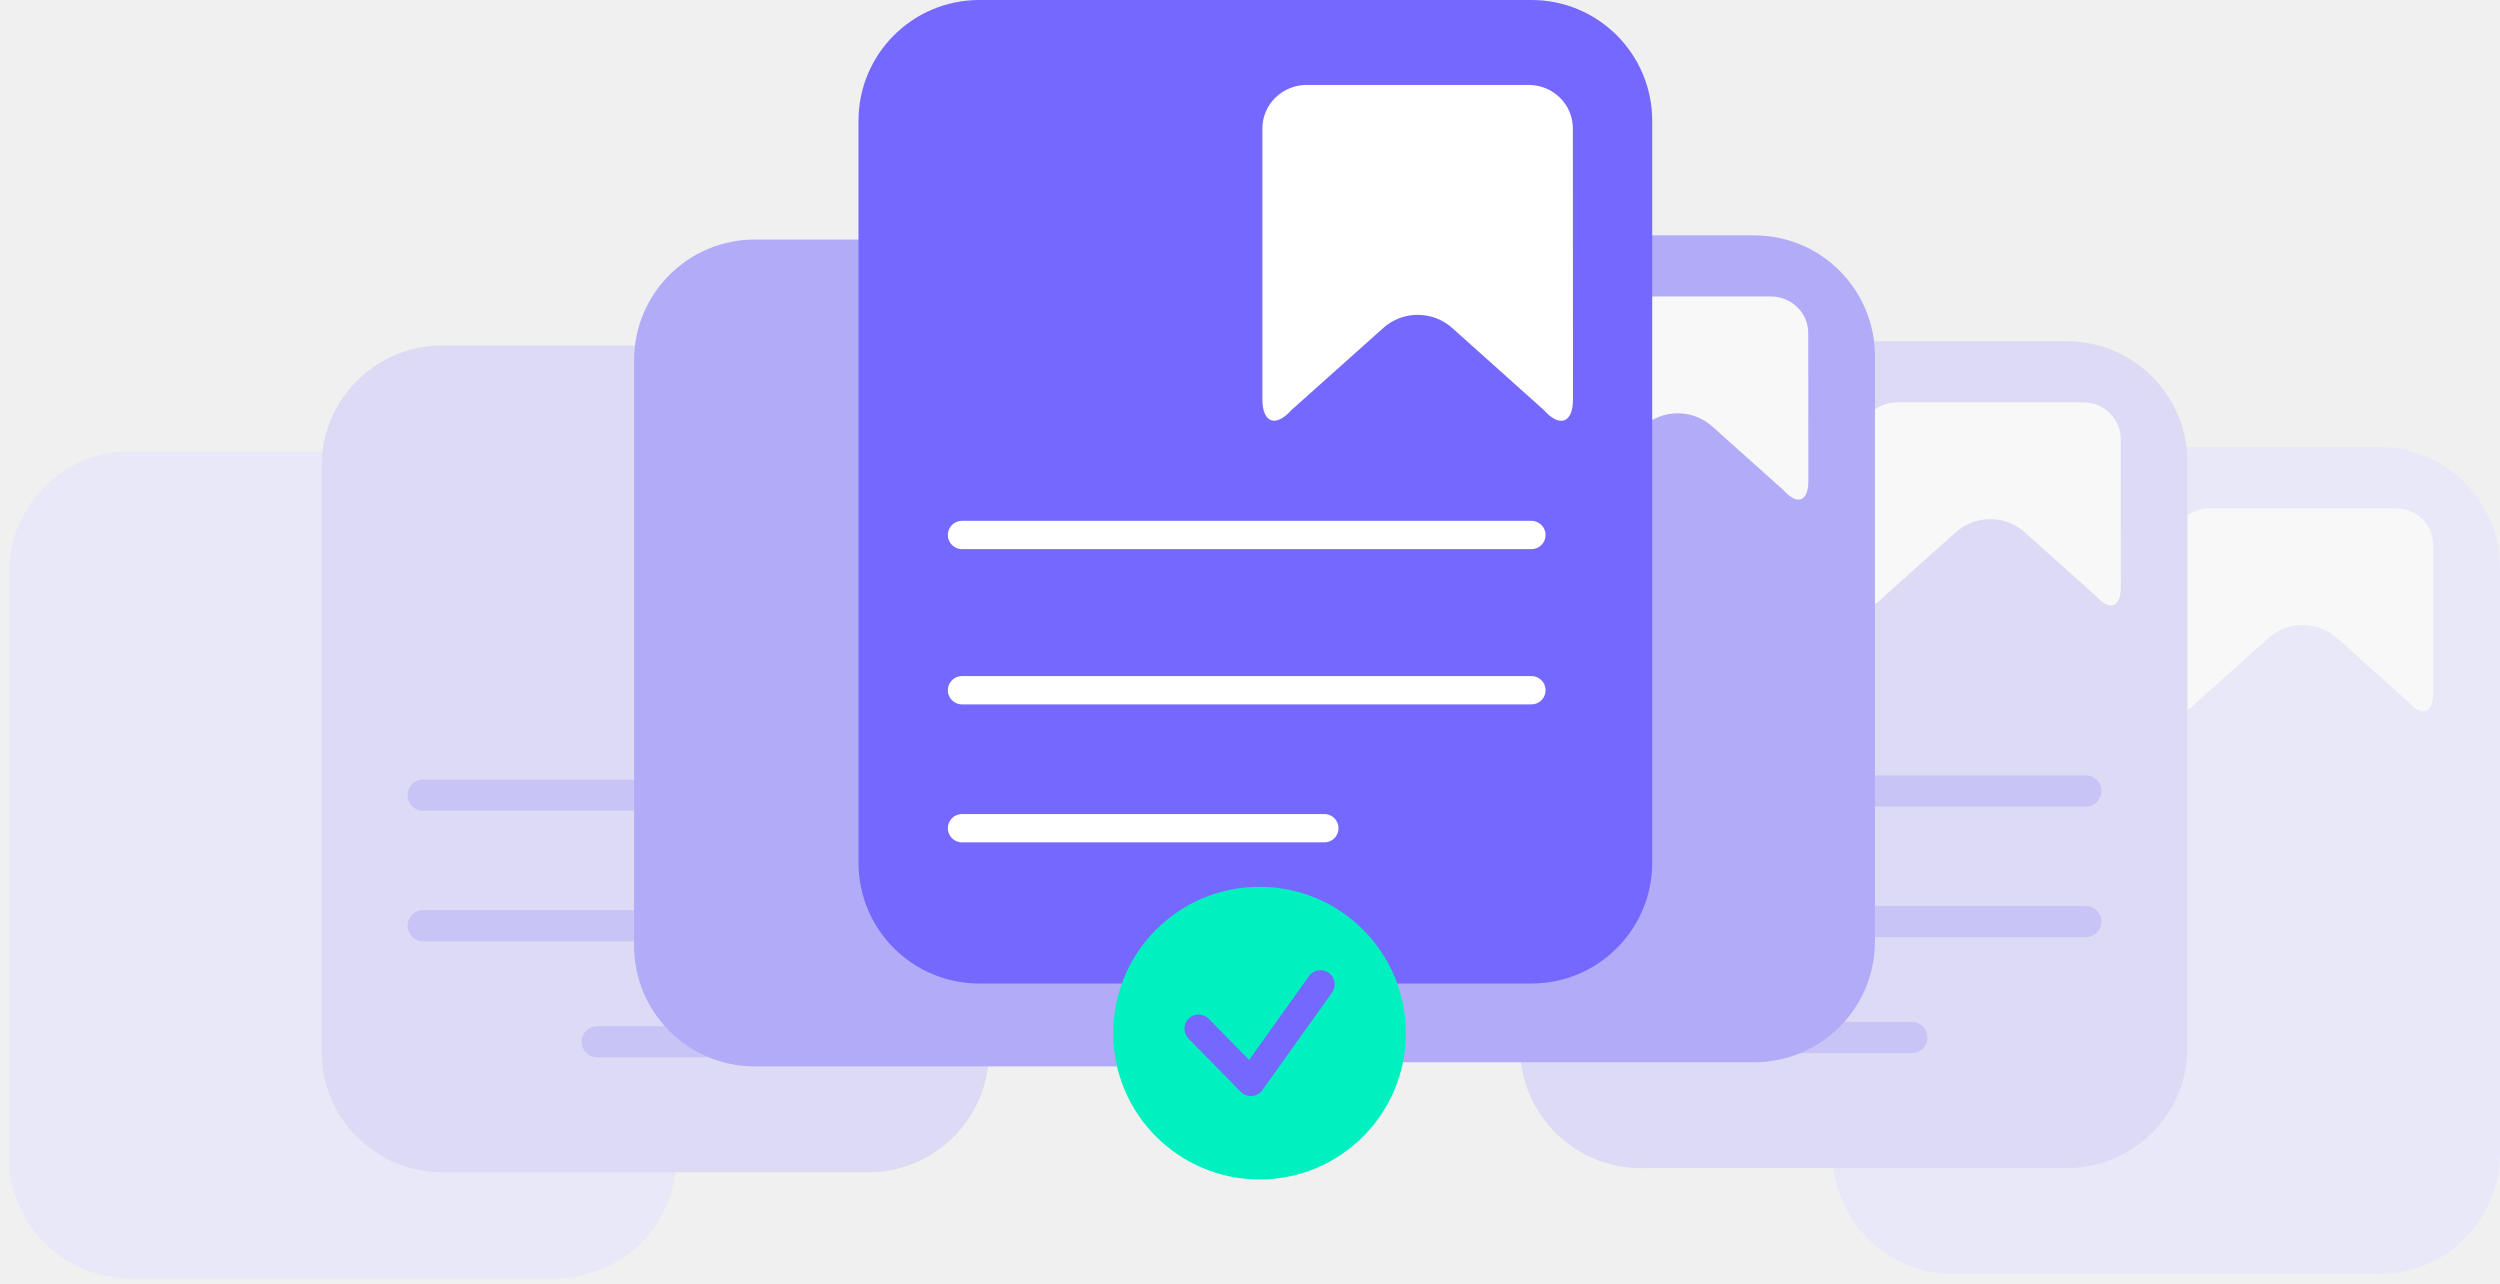
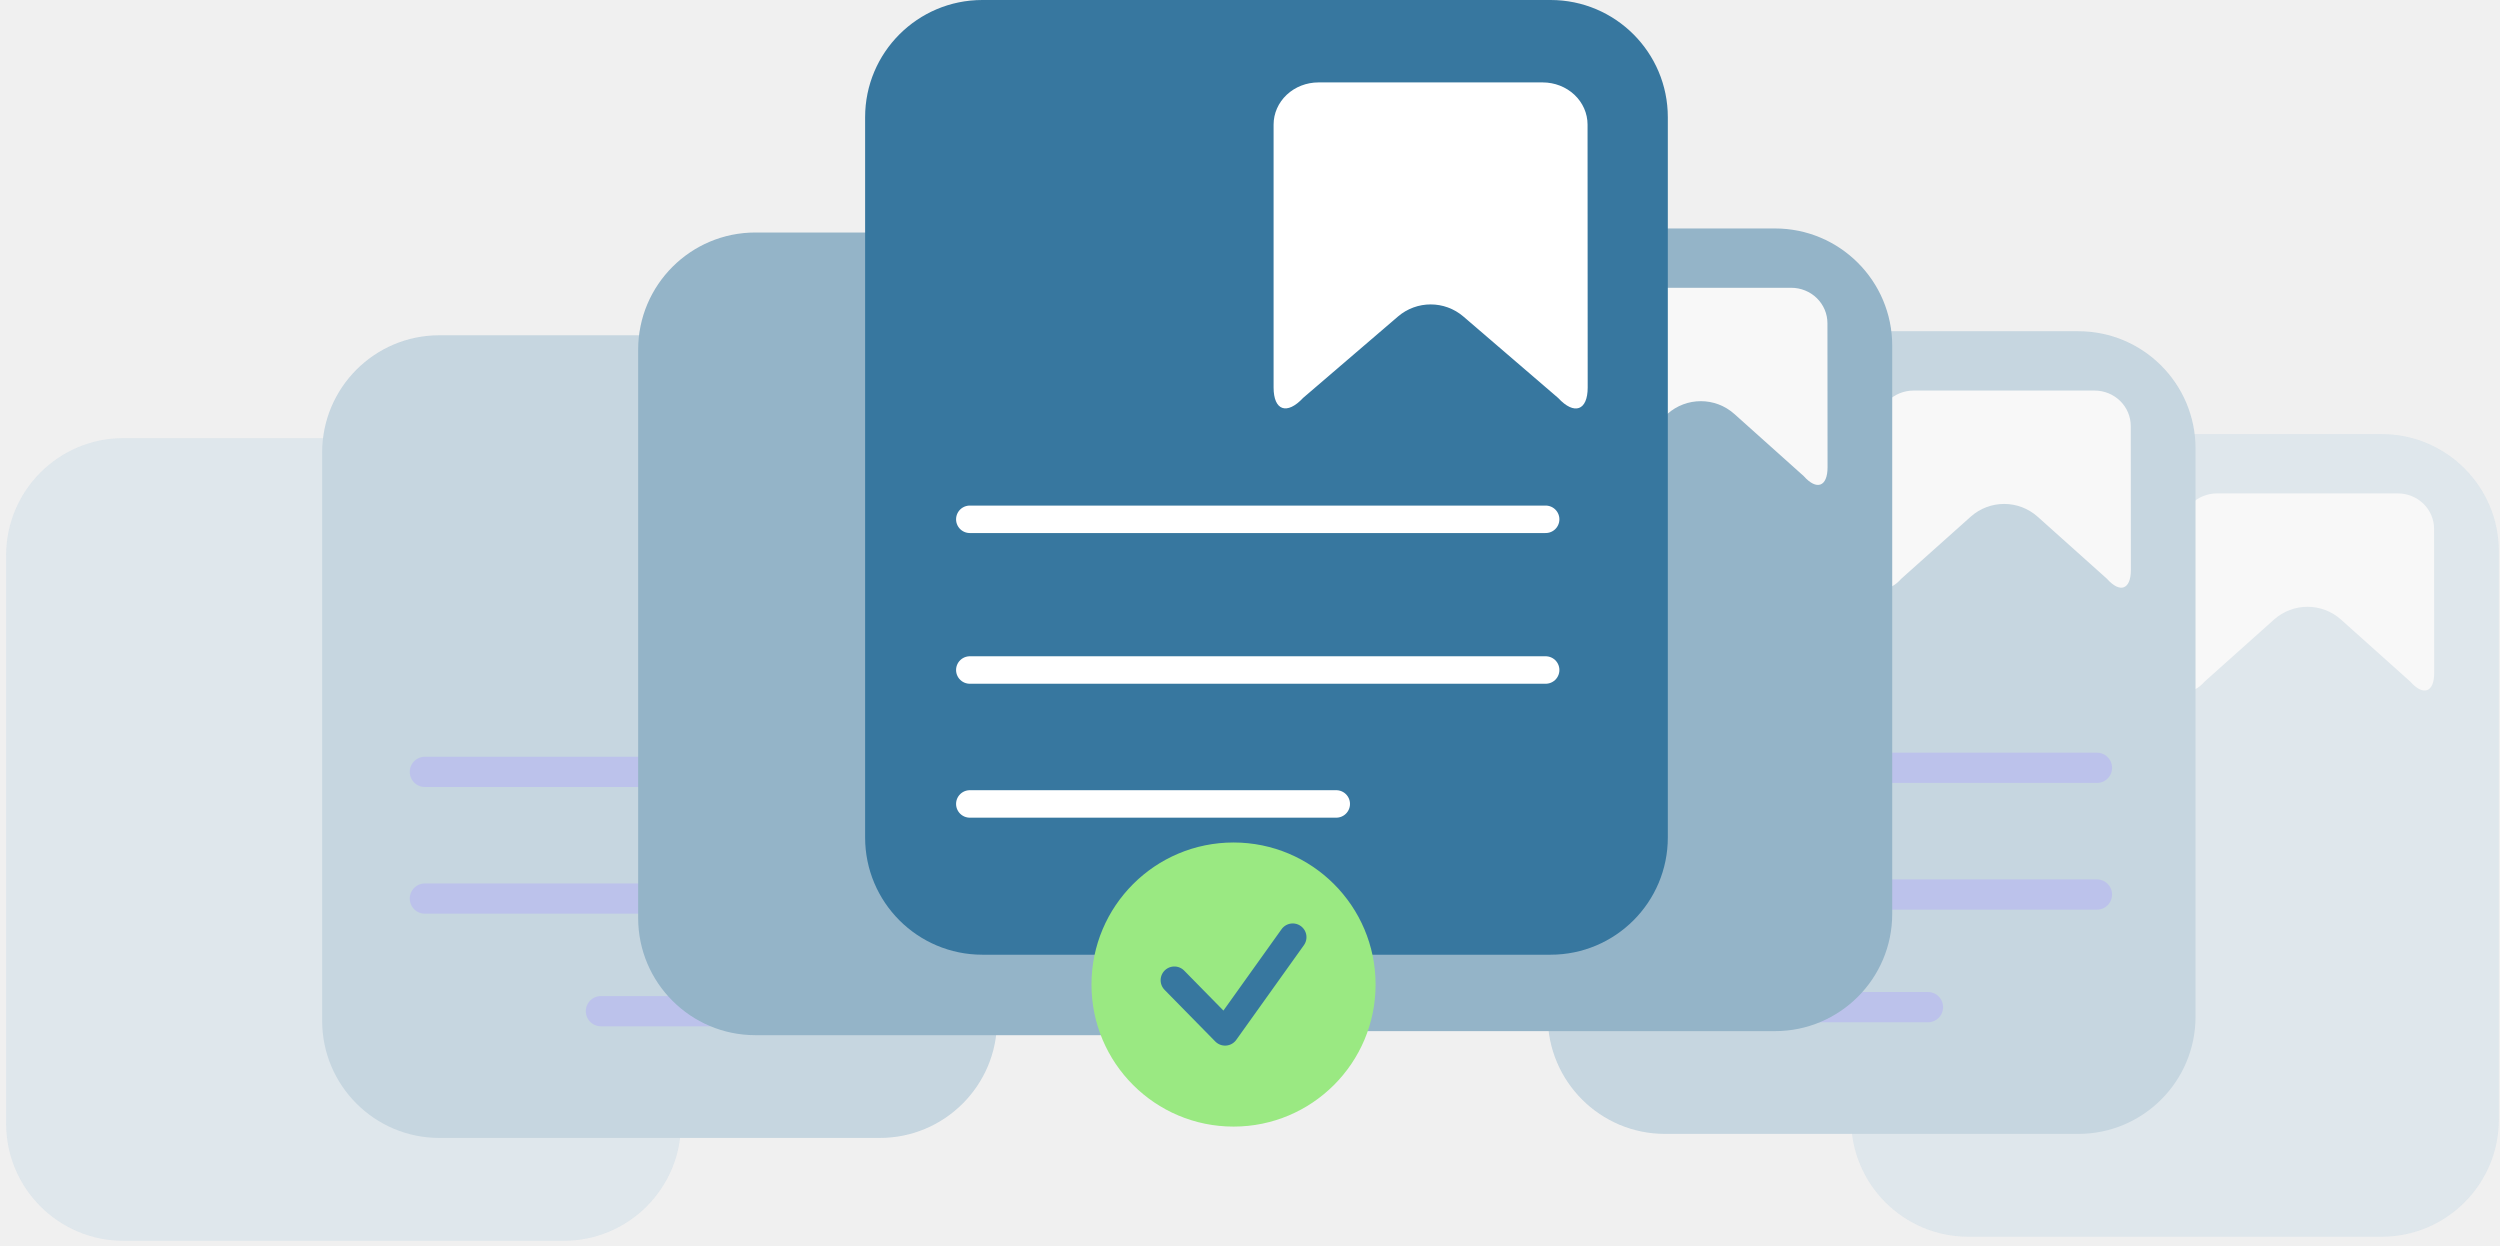
- <svg xmlns="http://www.w3.org/2000/svg" width="265" height="136" viewBox="0 0 265 136" fill="none">
+ <svg xmlns="http://www.w3.org/2000/svg" width="273" height="136" viewBox="0 0 273 136" fill="none">
  <g opacity="0.5">
-     <rect x="194.255" y="47.401" width="70.736" height="87.651" rx="12.803" fill="#E1DFFF" />
-     <path d="M257.931 73.482C257.931 75.611 256.745 76.041 255.326 74.442L247.754 67.662C245.672 65.797 242.521 65.796 240.437 67.659L232.856 74.435C231.421 76.037 230.251 75.596 230.251 73.478L230.252 57.751C230.252 56.724 230.668 55.74 231.409 55.014C232.15 54.288 233.156 53.88 234.204 53.88H253.967C255.015 53.88 256.02 54.288 256.761 55.014C257.503 55.74 257.919 56.724 257.919 57.751L257.931 73.482Z" fill="white" />
-     <rect x="161.13" y="36.17" width="70.736" height="87.651" rx="12.803" fill="#C7C3F8" />
-     <path fill-rule="evenodd" clip-rule="evenodd" d="M170.355 83.846H221.101H170.355Z" fill="#FAFBFF" />
-     <path d="M170.355 83.846H221.101" stroke="#7468FF" stroke-opacity="0.47" stroke-width="3.303" stroke-miterlimit="1.5" stroke-linecap="round" stroke-linejoin="round" />
-     <path fill-rule="evenodd" clip-rule="evenodd" d="M170.355 97.683H221.101H170.355Z" fill="#FAFBFF" />
-     <path d="M170.355 97.683H221.101" stroke="#7468FF" stroke-opacity="0.47" stroke-width="3.303" stroke-miterlimit="1.5" stroke-linecap="round" stroke-linejoin="round" />
-     <path fill-rule="evenodd" clip-rule="evenodd" d="M170.355 109.979H202.648H170.355Z" fill="#FAFBFF" />
-     <path d="M170.355 109.979H202.648" stroke="#7468FF" stroke-opacity="0.47" stroke-width="3.303" stroke-miterlimit="1.5" stroke-linecap="round" stroke-linejoin="round" />
-     <path d="M224.805 62.251C224.805 64.38 223.62 64.809 222.201 63.211L214.629 56.43C212.546 54.566 209.395 54.564 207.312 56.427L199.731 63.203C198.296 64.805 197.126 64.364 197.126 62.247L197.126 46.519C197.126 45.493 197.542 44.508 198.284 43.782C199.025 43.056 200.03 42.648 201.079 42.648H220.841C221.889 42.648 222.895 43.056 223.636 43.782C224.377 44.508 224.794 45.493 224.794 46.519L224.805 62.251Z" fill="white" />
-     <rect x="128.009" y="24.948" width="70.736" height="87.651" rx="12.803" fill="#7468FF" />
-     <path fill-rule="evenodd" clip-rule="evenodd" d="M137.233 72.624H187.979H137.233Z" fill="white" />
-     <path d="M137.233 72.624H187.979" stroke="#7468FF" stroke-width="3" stroke-miterlimit="1.5" stroke-linecap="round" stroke-linejoin="round" />
-     <path fill-rule="evenodd" clip-rule="evenodd" d="M137.233 86.461H187.979H137.233Z" fill="white" />
-     <path d="M137.233 86.461H187.979" stroke="#7468FF" stroke-width="3" stroke-miterlimit="1.5" stroke-linecap="round" stroke-linejoin="round" />
-     <path fill-rule="evenodd" clip-rule="evenodd" d="M137.233 98.757H169.526H137.233Z" fill="white" />
-     <path d="M137.233 98.757H169.526" stroke="#7468FF" stroke-width="3" stroke-miterlimit="1.5" stroke-linecap="round" stroke-linejoin="round" />
-     <path d="M191.684 51.029C191.684 53.157 190.498 53.587 189.08 51.989L181.508 45.208C179.425 43.343 176.274 43.342 174.19 45.205L166.61 51.981C165.175 53.583 164.005 53.142 164.005 51.025L164.005 35.297C164.005 34.27 164.421 33.286 165.163 32.56C165.904 31.834 166.909 31.426 167.957 31.426H187.72C188.768 31.426 189.774 31.834 190.515 32.56C191.256 33.286 191.672 34.27 191.672 35.297L191.684 51.029Z" fill="white" />
+     <rect x="202.14" y="47.401" width="70.736" height="87.651" rx="12.803" fill="#CDDDE7" />
+     <path d="M265.816 73.482C265.816 75.611 264.63 76.041 263.211 74.442L255.639 67.662C253.557 65.797 250.406 65.796 248.322 67.659L240.741 74.435C239.306 76.037 238.136 75.596 238.136 73.478L238.137 57.751C238.137 56.724 238.553 55.74 239.294 55.014C240.035 54.288 241.041 53.88 242.089 53.88H261.852C262.9 53.88 263.905 54.288 264.646 55.014C265.388 55.74 265.804 56.724 265.804 57.751L265.816 73.482Z" fill="white" />
+     <rect x="169.015" y="36.17" width="70.736" height="87.651" rx="12.803" fill="#9BBBCF" />
+     <path fill-rule="evenodd" clip-rule="evenodd" d="M178.24 83.846H228.986H178.24Z" fill="#FAFBFF" />
+     <path d="M178.24 83.846H228.986" stroke="#7468FF" stroke-opacity="0.47" stroke-width="3.303" stroke-miterlimit="1.5" stroke-linecap="round" stroke-linejoin="round" />
+     <path fill-rule="evenodd" clip-rule="evenodd" d="M178.24 97.683H228.986H178.24Z" fill="#FAFBFF" />
+     <path d="M178.24 97.683H228.986" stroke="#7468FF" stroke-opacity="0.47" stroke-width="3.303" stroke-miterlimit="1.5" stroke-linecap="round" stroke-linejoin="round" />
+     <path fill-rule="evenodd" clip-rule="evenodd" d="M178.24 109.979H210.533H178.24Z" fill="#FAFBFF" />
+     <path d="M178.24 109.979H210.533" stroke="#7468FF" stroke-opacity="0.47" stroke-width="3.303" stroke-miterlimit="1.5" stroke-linecap="round" stroke-linejoin="round" />
+     <path d="M232.691 62.251C232.691 64.38 231.505 64.809 230.086 63.211L222.514 56.43C220.432 54.566 217.281 54.564 215.197 56.427L207.616 63.203C206.181 64.805 205.011 64.364 205.011 62.247L205.012 46.519C205.012 45.493 205.428 44.508 206.169 43.782C206.91 43.056 207.916 42.648 208.964 42.648H228.727C229.775 42.648 230.78 43.056 231.521 43.782C232.263 44.508 232.679 45.493 232.679 46.519L232.691 62.251Z" fill="white" />
+     <rect x="135.894" y="24.948" width="70.736" height="87.651" rx="12.803" fill="#37779F" />
+     <path fill-rule="evenodd" clip-rule="evenodd" d="M145.119 72.624H195.864H145.119Z" fill="white" />
+     <path d="M145.119 72.624H195.864" stroke="#37779F" stroke-width="3" stroke-miterlimit="1.5" stroke-linecap="round" stroke-linejoin="round" />
+     <path fill-rule="evenodd" clip-rule="evenodd" d="M145.119 86.461H195.864H145.119Z" fill="white" />
+     <path d="M145.119 86.461H195.864" stroke="#37779F" stroke-width="3" stroke-miterlimit="1.5" stroke-linecap="round" stroke-linejoin="round" />
+     <path fill-rule="evenodd" clip-rule="evenodd" d="M145.119 98.757H177.411H145.119Z" fill="white" />
+     <path d="M145.119 98.757H177.411" stroke="#37779F" stroke-width="3" stroke-miterlimit="1.5" stroke-linecap="round" stroke-linejoin="round" />
+     <path d="M199.569 51.029C199.569 53.157 198.383 53.587 196.964 51.989L189.392 45.208C187.31 43.343 184.159 43.342 182.075 45.205L174.494 51.981C173.06 53.583 171.89 53.142 171.89 51.025L171.89 35.297C171.89 34.27 172.306 33.286 173.047 32.56C173.789 31.834 174.794 31.426 175.842 31.426H195.605C196.653 31.426 197.658 31.834 198.4 32.56C199.141 33.286 199.557 34.27 199.557 35.297L199.569 51.029Z" fill="white" />
  </g>
  <g opacity="0.5">
-     <rect width="70.736" height="87.651" rx="12.803" transform="matrix(-1 0 0 1 71.7012 47.8435)" fill="#E1DFFF" />
-     <rect width="70.736" height="87.651" rx="12.803" transform="matrix(-1 0 0 1 104.826 36.6118)" fill="#C7C3F8" />
-     <path fill-rule="evenodd" clip-rule="evenodd" d="M95.602 84.289H44.856H95.602Z" fill="#FAFBFF" />
-     <path d="M95.602 84.289H44.856" stroke="#7468FF" stroke-opacity="0.47" stroke-width="3.303" stroke-miterlimit="1.5" stroke-linecap="round" stroke-linejoin="round" />
-     <path fill-rule="evenodd" clip-rule="evenodd" d="M95.602 98.125H44.856H95.602Z" fill="#FAFBFF" />
-     <path d="M95.602 98.125H44.856" stroke="#7468FF" stroke-opacity="0.47" stroke-width="3.303" stroke-miterlimit="1.5" stroke-linecap="round" stroke-linejoin="round" />
-     <path fill-rule="evenodd" clip-rule="evenodd" d="M95.602 110.421H63.309H95.602Z" fill="#FAFBFF" />
-     <path d="M95.602 110.421H63.309" stroke="#7468FF" stroke-opacity="0.47" stroke-width="3.303" stroke-miterlimit="1.5" stroke-linecap="round" stroke-linejoin="round" />
-     <rect width="70.736" height="87.651" rx="12.803" transform="matrix(-1 0 0 1 137.947 25.3899)" fill="#7468FF" />
-     <path fill-rule="evenodd" clip-rule="evenodd" d="M128.723 73.067H77.977H128.723Z" fill="white" />
-     <path d="M128.723 73.067H77.977" stroke="#7468FF" stroke-width="3" stroke-miterlimit="1.5" stroke-linecap="round" stroke-linejoin="round" />
-     <path fill-rule="evenodd" clip-rule="evenodd" d="M128.723 86.903H77.977H128.723Z" fill="white" />
-     <path d="M128.723 86.903H77.977" stroke="#7468FF" stroke-width="3" stroke-miterlimit="1.5" stroke-linecap="round" stroke-linejoin="round" />
-     <path fill-rule="evenodd" clip-rule="evenodd" d="M128.723 99.199H96.43H128.723Z" fill="white" />
-     <path d="M128.723 99.199H96.43" stroke="#7468FF" stroke-width="3" stroke-miterlimit="1.5" stroke-linecap="round" stroke-linejoin="round" />
+     <rect width="73.696" height="87.651" rx="12.803" transform="matrix(-1 0 0 1 74.3652 47.8433)" fill="#CDDDE7" />
+     <rect width="73.696" height="87.651" rx="12.803" transform="matrix(-1 0 0 1 108.876 36.6113)" fill="#9BBBCF" />
+     <path fill-rule="evenodd" clip-rule="evenodd" d="M99.265 84.288H46.397H99.265Z" fill="#FAFBFF" />
+     <path d="M99.265 84.288H46.397" stroke="#7468FF" stroke-opacity="0.47" stroke-width="3.303" stroke-miterlimit="1.5" stroke-linecap="round" stroke-linejoin="round" />
+     <path fill-rule="evenodd" clip-rule="evenodd" d="M99.265 98.124H46.397H99.265Z" fill="#FAFBFF" />
+     <path d="M99.265 98.124H46.397" stroke="#7468FF" stroke-opacity="0.47" stroke-width="3.303" stroke-miterlimit="1.5" stroke-linecap="round" stroke-linejoin="round" />
+     <path fill-rule="evenodd" clip-rule="evenodd" d="M99.265 110.421H65.622H99.265Z" fill="#FAFBFF" />
+     <path d="M99.265 110.421H65.622" stroke="#7468FF" stroke-opacity="0.47" stroke-width="3.303" stroke-miterlimit="1.5" stroke-linecap="round" stroke-linejoin="round" />
+     <rect width="73.696" height="87.651" rx="12.803" transform="matrix(-1 0 0 1 143.383 25.3896)" fill="#37779F" />
+     <path fill-rule="evenodd" clip-rule="evenodd" d="M133.772 73.066H80.903H133.772Z" fill="white" />
+     <path d="M133.772 73.066H80.903" stroke="#37779F" stroke-width="3" stroke-miterlimit="1.5" stroke-linecap="round" stroke-linejoin="round" />
+     <path fill-rule="evenodd" clip-rule="evenodd" d="M133.772 86.903H80.903H133.772Z" fill="white" />
+     <path d="M133.772 86.903H80.903" stroke="#37779F" stroke-width="3" stroke-miterlimit="1.5" stroke-linecap="round" stroke-linejoin="round" />
+     <path fill-rule="evenodd" clip-rule="evenodd" d="M133.772 99.199H100.129H133.772Z" fill="white" />
+     <path d="M133.772 99.199H100.129" stroke="#37779F" stroke-width="3" stroke-miterlimit="1.5" stroke-linecap="round" stroke-linejoin="round" />
  </g>
-   <rect x="91" width="84.135" height="104.254" rx="12.803" fill="#7468FF" />
-   <path fill-rule="evenodd" clip-rule="evenodd" d="M101.973 56.708H162.33H101.973Z" fill="white" />
-   <path d="M101.973 56.708H162.33" stroke="white" stroke-width="3" stroke-miterlimit="1.5" stroke-linecap="round" stroke-linejoin="round" />
-   <path fill-rule="evenodd" clip-rule="evenodd" d="M101.973 73.165H162.33H101.973Z" fill="white" />
-   <path d="M101.973 73.165H162.33" stroke="white" stroke-width="3" stroke-miterlimit="1.5" stroke-linecap="round" stroke-linejoin="round" />
-   <path fill-rule="evenodd" clip-rule="evenodd" d="M101.973 87.79H140.382H101.973Z" fill="white" />
-   <path d="M101.973 87.79H140.382" stroke="white" stroke-width="3" stroke-miterlimit="1.5" stroke-linecap="round" stroke-linejoin="round" />
-   <path d="M166.737 42.315C166.737 44.847 165.326 45.359 163.639 43.457L153.94 34.772C151.858 32.907 148.707 32.906 146.623 34.769L136.913 43.448C135.206 45.354 133.814 44.829 133.814 42.311L133.815 13.604C133.815 12.383 134.31 11.212 135.191 10.348C136.073 9.485 137.269 9 138.516 9H162.022C163.268 9 164.464 9.485 165.346 10.348C166.227 11.212 166.723 12.383 166.723 13.604L166.737 42.315Z" fill="white" />
-   <circle cx="133.512" cy="109.512" r="15.512" fill="#00F1BF" />
-   <path d="M127.05 109.041L132.59 114.681L139.976 104.34" stroke="#7468FF" stroke-width="3" stroke-miterlimit="1.5" stroke-linecap="round" stroke-linejoin="round" />
+   <rect x="94.471" width="87.655" height="104.254" rx="12.803" fill="#37779F" />
+   <path fill-rule="evenodd" clip-rule="evenodd" d="M105.903 56.708H168.786H105.903Z" fill="white" />
+   <path d="M105.903 56.708H168.786" stroke="white" stroke-width="3" stroke-miterlimit="1.5" stroke-linecap="round" stroke-linejoin="round" />
+   <path fill-rule="evenodd" clip-rule="evenodd" d="M105.903 73.165H168.786H105.903Z" fill="white" />
+   <path d="M105.903 73.165H168.786" stroke="white" stroke-width="3" stroke-miterlimit="1.5" stroke-linecap="round" stroke-linejoin="round" />
+   <path fill-rule="evenodd" clip-rule="evenodd" d="M105.903 87.79H145.919H105.903Z" fill="white" />
+   <path d="M105.903 87.79H145.919" stroke="white" stroke-width="3" stroke-miterlimit="1.5" stroke-linecap="round" stroke-linejoin="round" />
+   <path d="M173.376 42.315C173.376 44.847 171.907 45.359 170.148 43.457L159.807 34.569C157.751 32.802 154.714 32.801 152.657 34.565L142.304 43.448C140.526 45.354 139.076 44.829 139.076 42.311L139.076 13.604C139.076 12.383 139.592 11.212 140.511 10.348C141.429 9.485 142.675 9 143.974 9H168.464C169.763 9 171.008 9.485 171.927 10.348C172.845 11.212 173.361 12.383 173.361 13.604L173.376 42.315Z" fill="white" />
+   <circle cx="134.702" cy="107.512" r="15.512" fill="#9AE982" />
+   <path d="M128.24 107.04L133.78 112.681L141.167 102.34" stroke="#37779F" stroke-width="3" stroke-miterlimit="1.5" stroke-linecap="round" stroke-linejoin="round" />
</svg>
